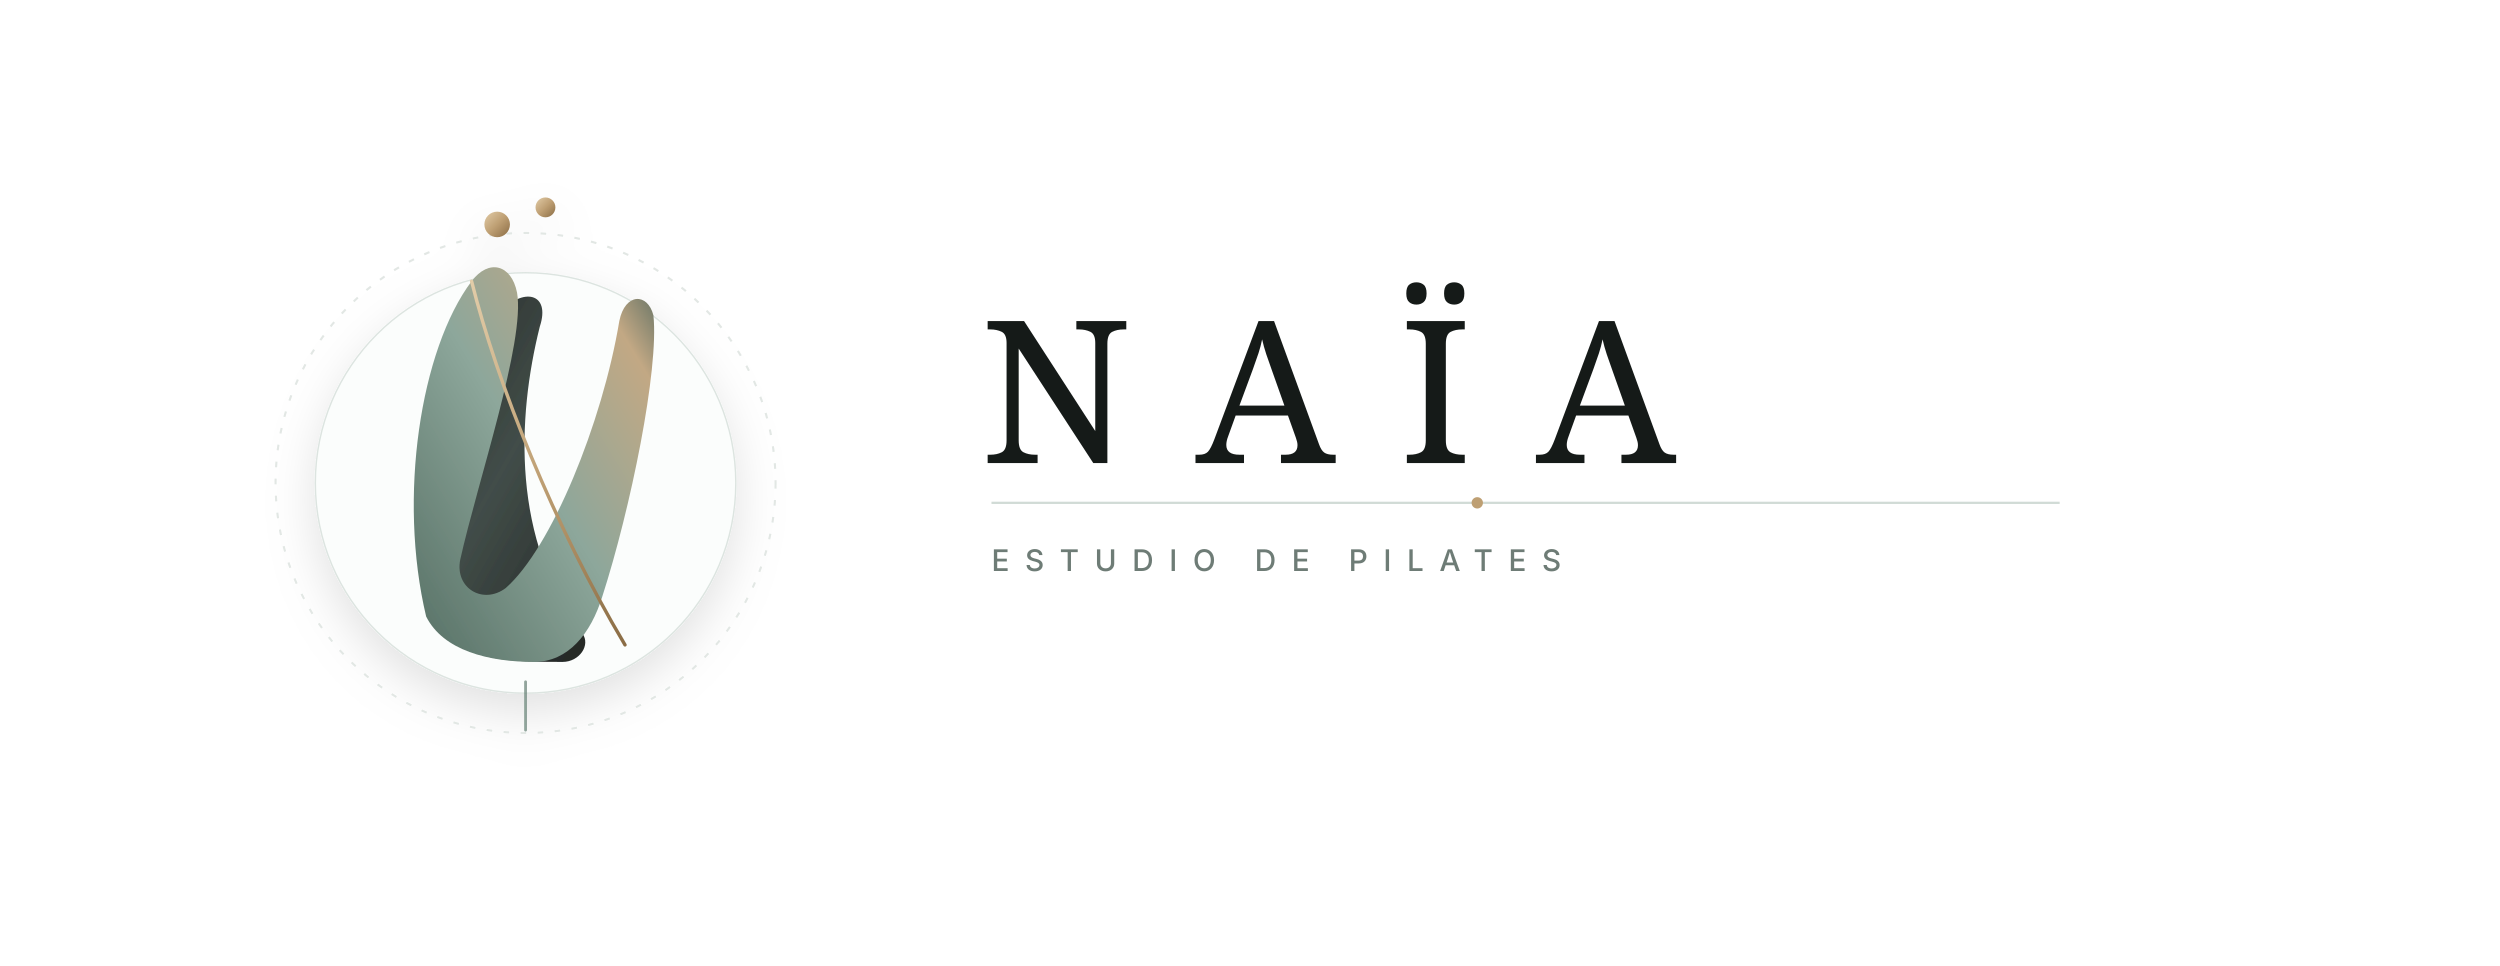
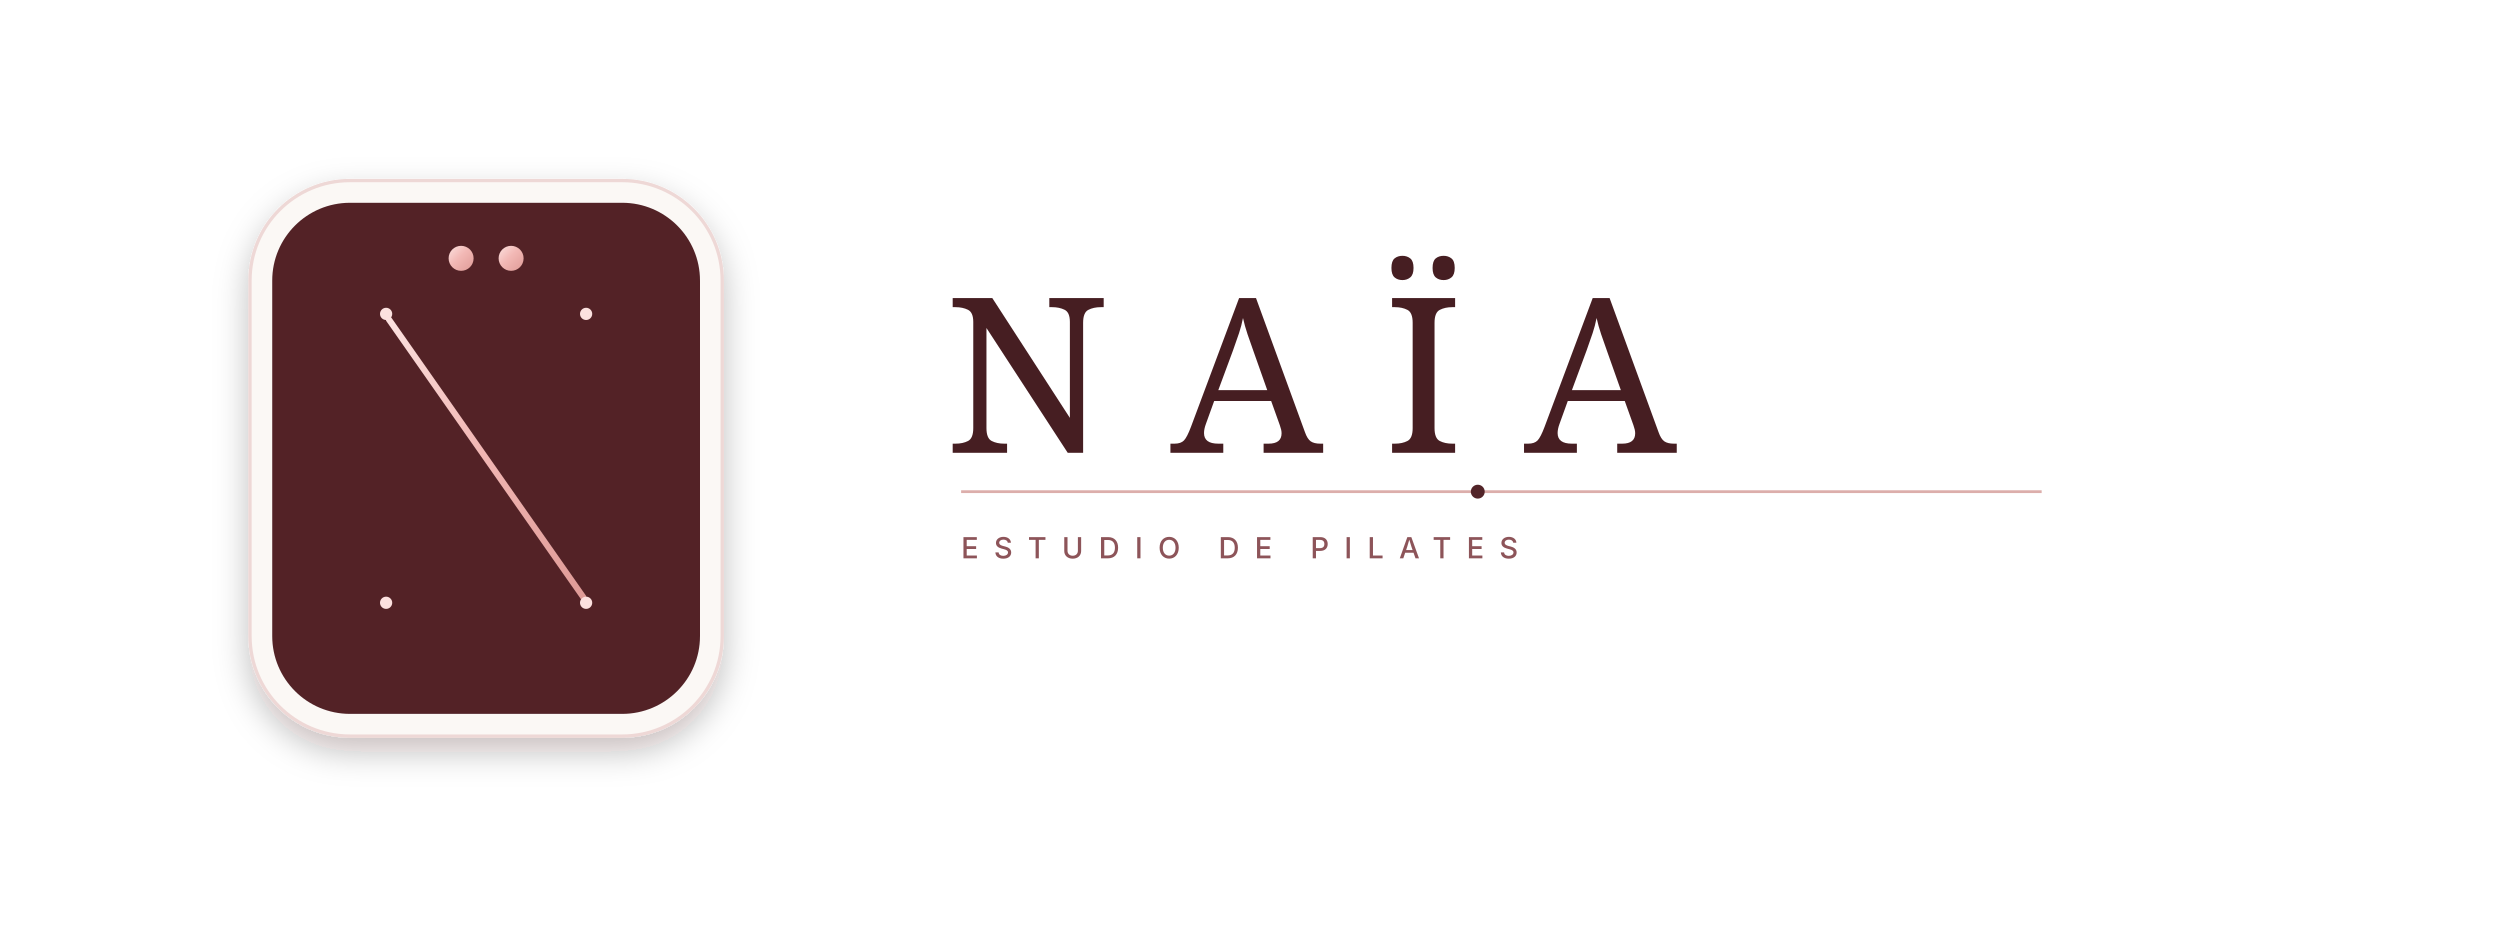
- <svg xmlns="http://www.w3.org/2000/svg" viewBox="0 0 880 340" width="100%" height="100%">
+ <svg xmlns="http://www.w3.org/2000/svg" viewBox="0 0 900 340" width="100%" height="100%">
  <defs>
-     <linearGradient id="kineticDarkEs" x1="15%" y1="0%" x2="85%" y2="100%">
-       <stop offset="0%" stop-color="#151A18" />
-       <stop offset="45%" stop-color="#2D3A35" />
-       <stop offset="100%" stop-color="#0E1211" />
+     <linearGradient id="roseGlowEs" x1="0%" y1="0%" x2="100%" y2="100%">
+       <stop offset="0%" stop-color="#FCE1DF" />
+       <stop offset="45%" stop-color="#F2B8B5" />
+       <stop offset="100%" stop-color="#DF9B97" />
    </linearGradient>
-     <linearGradient id="ribbonSheenEs" x1="0%" y1="100%" x2="100%" y2="0%">
-       <stop offset="0%" stop-color="#556E63" />
-       <stop offset="50%" stop-color="#8DA79B" />
-       <stop offset="85%" stop-color="#C2A884" />
-       <stop offset="100%" stop-color="#52685E" />
+     <linearGradient id="wineDeepEs" x1="0%" y1="0%" x2="0%" y2="100%">
+       <stop offset="0%" stop-color="#552227" />
+       <stop offset="100%" stop-color="#3D171A" />
    </linearGradient>
-     <linearGradient id="orbGoldEs" x1="0%" y1="0%" x2="100%" y2="100%">
-       <stop offset="0%" stop-color="#E2CCA8" />
-       <stop offset="50%" stop-color="#BE9F73" />
-       <stop offset="100%" stop-color="#8A6C44" />
-     </linearGradient>
-     <filter id="galleryShadowEs" x="-20%" y="-20%" width="140%" height="140%">
-       <feDropShadow dx="0" dy="6" stdDeviation="8" flood-color="#101413" flood-opacity="0.12" />
+     <filter id="softEmbossEs" x="-20%" y="-20%" width="140%" height="140%">
+       <feDropShadow dx="0" dy="5" stdDeviation="6" flood-color="#260C0E" flood-opacity="0.25" />
    </filter>
  </defs>
  <style>
-     .avant-title-es {
-       font-family: 'Cormorant Garamond', 'Didot', 'Playfair Display', serif;
-       font-size: 70px;
+     .arch-display-es {
+       font-family: 'Bodoni MT', 'Didot', 'Playfair Display', serif;
+       font-size: 78px;
      font-weight: 300;
-       letter-spacing: 0.32em;
-       fill: #151A18;
+       letter-spacing: 0.28em;
+       fill: #461E22;
    }
-     .avant-sub-es {
+     .arch-sub-es {
      font-family: 'Montserrat', 'Inter', sans-serif;
      font-size: 10.5px;
      font-weight: 500;
      letter-spacing: 0.52em;
-       fill: #6E7C76;
+       fill: #8D5459;
    }
  </style>
-   <rect width="880" height="340" fill="transparent" />
+   <rect width="900" height="340" fill="transparent" />
  <g transform="translate(50, 45)">
-     <g id="kinetic-sculpture-es" transform="translate(30, 10)" filter="url(#galleryShadowEs)">
-       <ellipse cx="105" cy="115" rx="88" ry="88" fill="none" stroke="#E2E7E4" stroke-width="0.75" stroke-dasharray="2 4" />
-       <circle cx="105" cy="115" r="74" fill="#FBFDFC" stroke="#DCE4E0" stroke-width="0.5" />
-       <path d="M 88 175 C 70 145, 68 85, 96 55 C 104 46, 114 48, 110 60 C 102 92, 100 135, 125 168 C 128 172, 124 178, 118 178 C 108 178, 96 178, 88 175 Z" fill="url(#kineticDarkEs)" opacity="0.9" />
-       <path d="M 70 162 C 60 120, 68 68, 86 44 C 92 36, 100 38, 102 48 C 105 65, 88 115, 82 142 C 80 152, 90 158, 98 152 C 114 138, 132 94, 138 58 C 140 48, 148 48, 150 56 C 152 75, 142 124, 132 155 C 128 168, 120 178, 108 178 C 92 178, 76 174, 70 162 Z" fill="url(#ribbonSheenEs)" />
-       <path d="M 86 44 C 95 80, 115 130, 140 172" fill="none" stroke="url(#orbGoldEs)" stroke-width="1.2" stroke-linecap="round" />
-       <circle cx="95" cy="24" r="4.5" fill="url(#orbGoldEs)" />
-       <circle cx="112" cy="18" r="3.5" fill="url(#orbGoldEs)" />
-       <line x1="105" y1="185" x2="105" y2="202" stroke="#658074" stroke-width="1" stroke-linecap="round" opacity="0.7" />
+     <g id="icon-arch-es" transform="translate(25, 10)" filter="url(#softEmbossEs)">
+       <rect x="15" y="10" width="170" height="200" rx="36" fill="#FBF8F5" stroke="#EED8D6" stroke-width="1.2" />
+       <rect x="23" y="18" width="154" height="184" rx="28" fill="#522428" />
+       <line x1="64" y1="58" x2="64" y2="162" stroke="url(#roseGlowEs)" stroke-width="3.5" stroke-linecap="round" />
+       <circle cx="64" cy="58" r="2.2" fill="#FCE1DF" />
+       <circle cx="64" cy="162" r="2.2" fill="#FCE1DF" />
+       <line x1="65" y1="60" x2="135" y2="160" stroke="url(#roseGlowEs)" stroke-width="2.2" stroke-linecap="round" />
+       <line x1="136" y1="58" x2="136" y2="162" stroke="url(#roseGlowEs)" stroke-width="3.5" stroke-linecap="round" />
+       <circle cx="136" cy="58" r="2.2" fill="#FCE1DF" />
+       <circle cx="136" cy="162" r="2.2" fill="#FCE1DF" />
+       <line x1="78" y1="120" x2="122" y2="120" stroke="url(#roseGlowEs)" stroke-width="1.2" stroke-dasharray="2 3" opacity="0.8" />
+       <circle cx="91" cy="38" r="4.5" fill="url(#roseGlowEs)" />
+       <circle cx="109" cy="38" r="4.5" fill="url(#roseGlowEs)" />
    </g>
-     <g transform="translate(295, 118)">
-       <text x="0" y="0" class="avant-title-es">NAÏA</text>
-       <text x="4" y="38" class="avant-sub-es">ESTUDIO DE PILATES</text>
-       <line x1="4" y1="14" x2="380" y2="14" stroke="#D1DBD6" stroke-width="0.8" />
-       <circle cx="175" cy="14" r="2" fill="#BE9F73" />
+     <g transform="translate(290, 118)">
+       <text x="0" y="0" class="arch-display-es">NAÏA</text>
+       <text x="6" y="38" class="arch-sub-es">ESTUDIO DE PILATES</text>
+       <line x1="6" y1="14" x2="395" y2="14" stroke="#DCAEAB" stroke-width="1" />
+       <circle cx="192" cy="14" r="2.5" fill="#522428" />
    </g>
  </g>
</svg>
